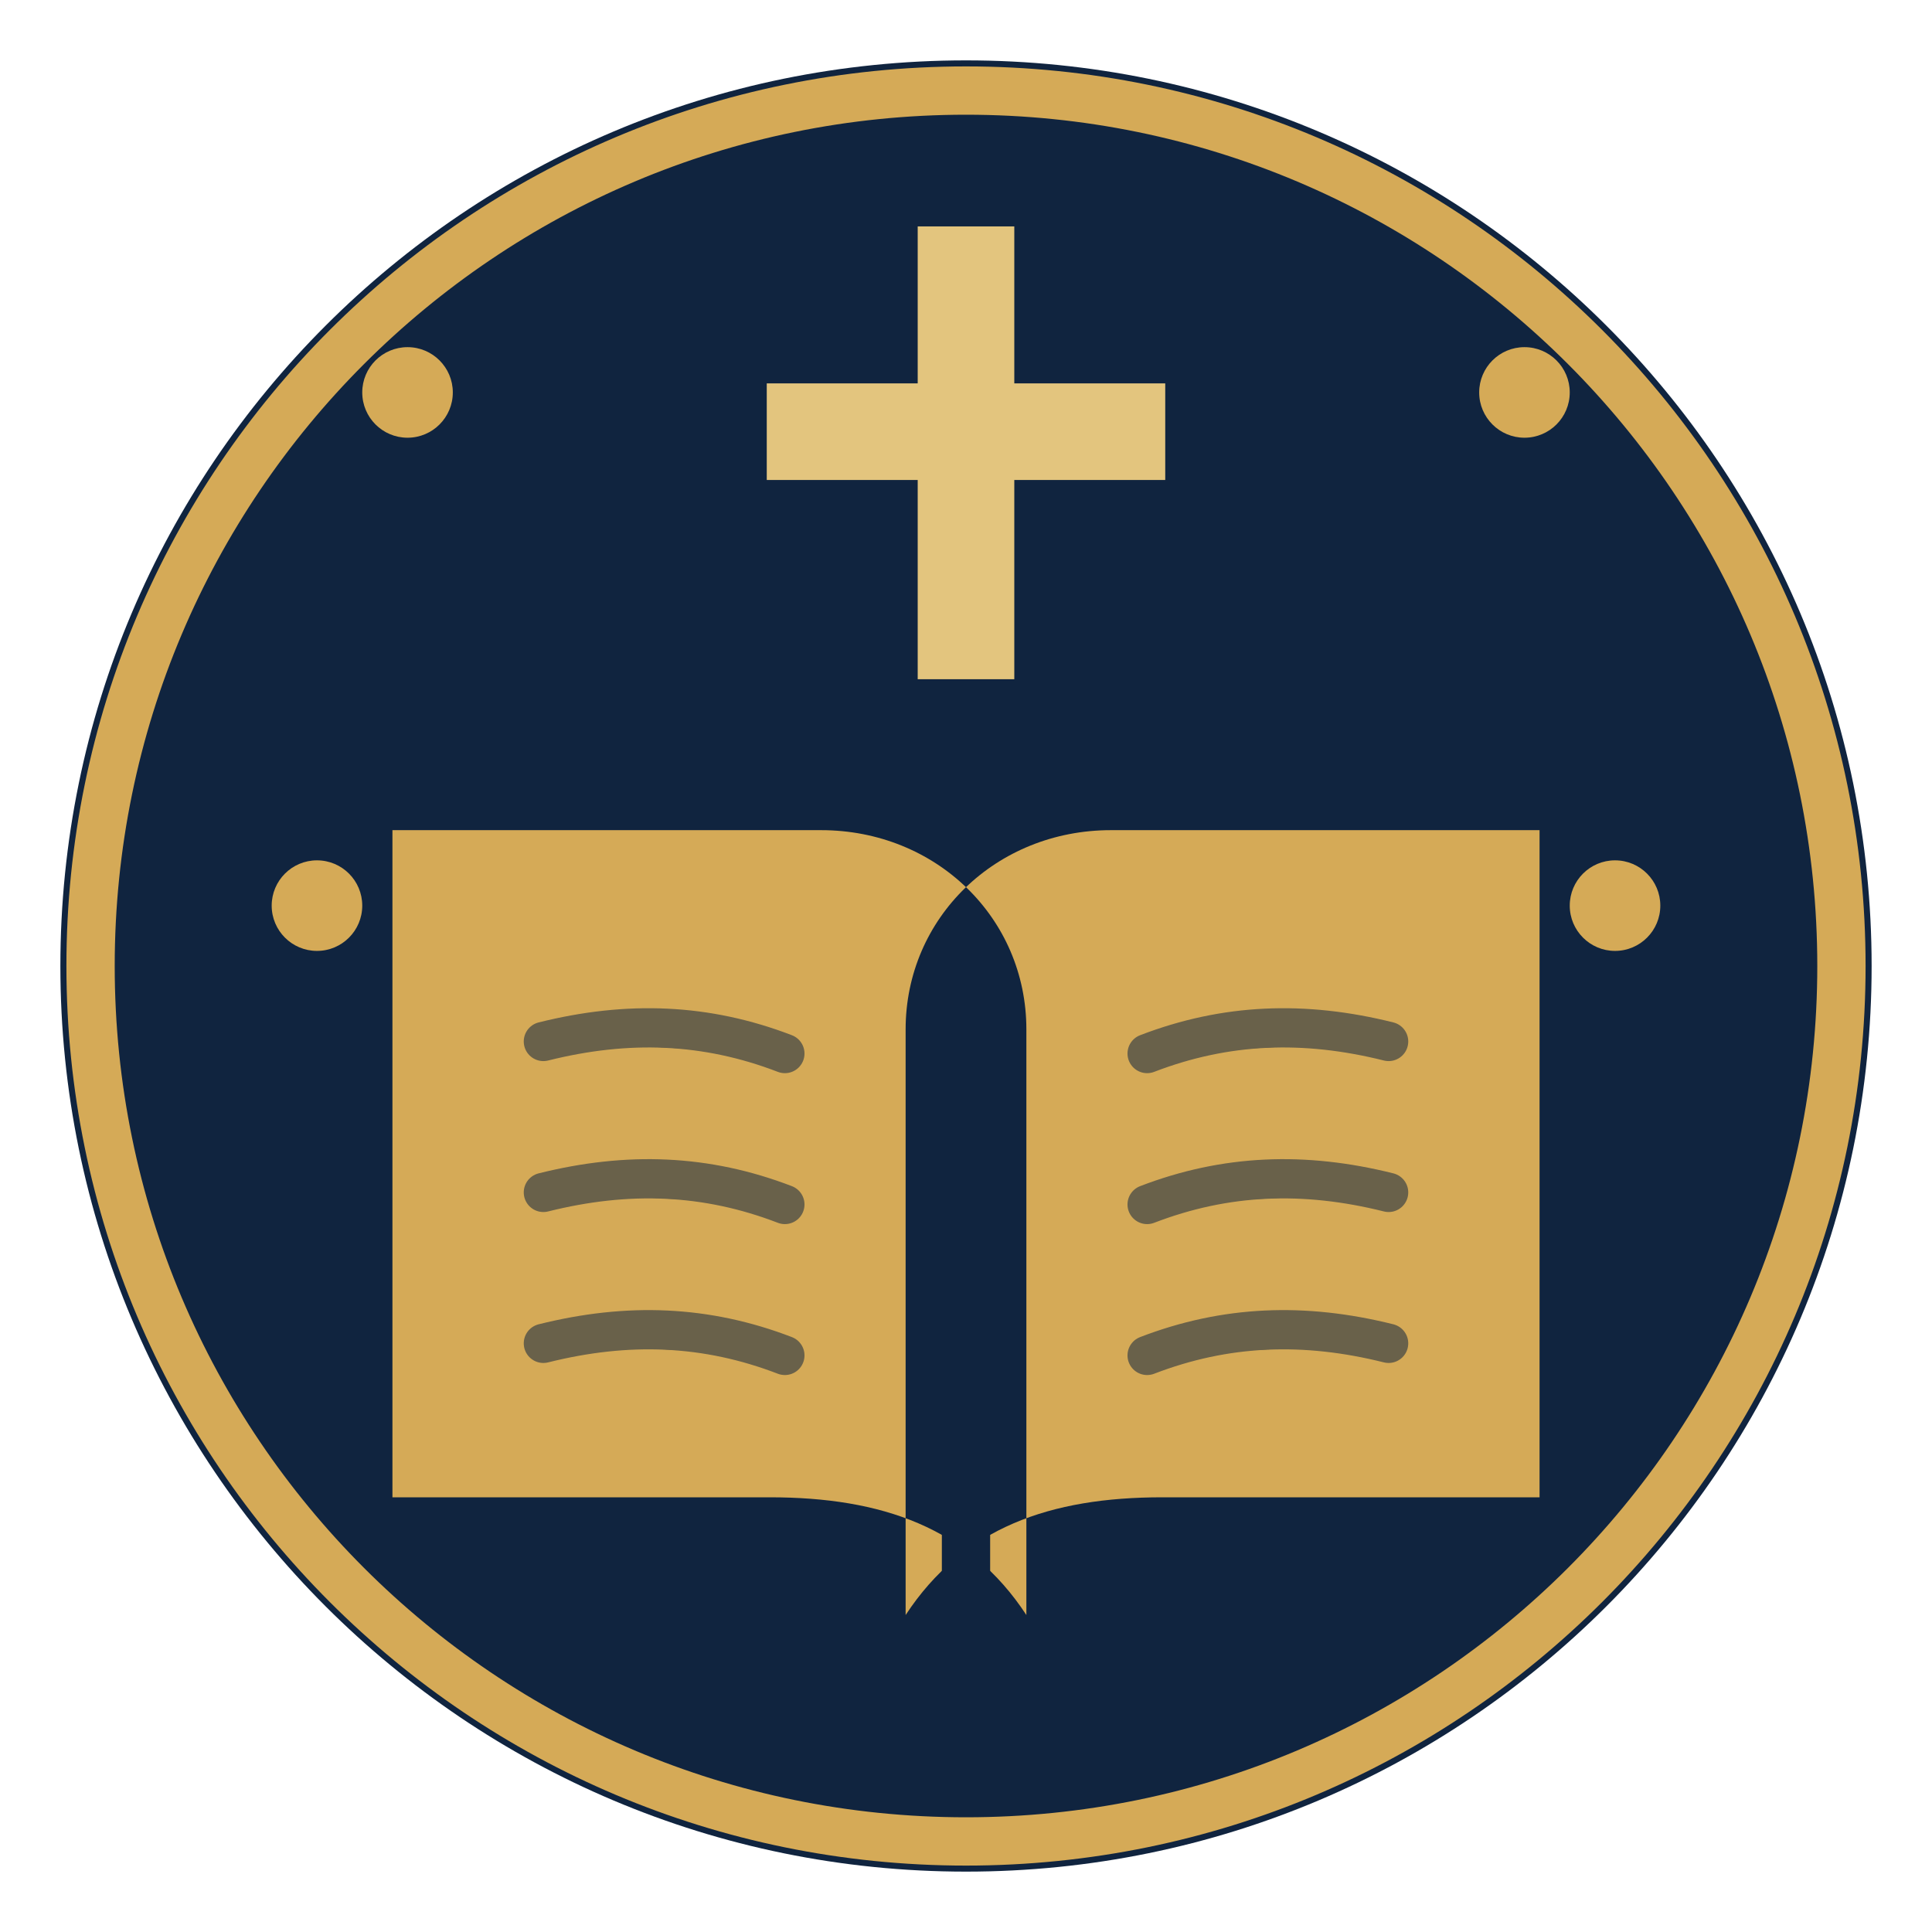
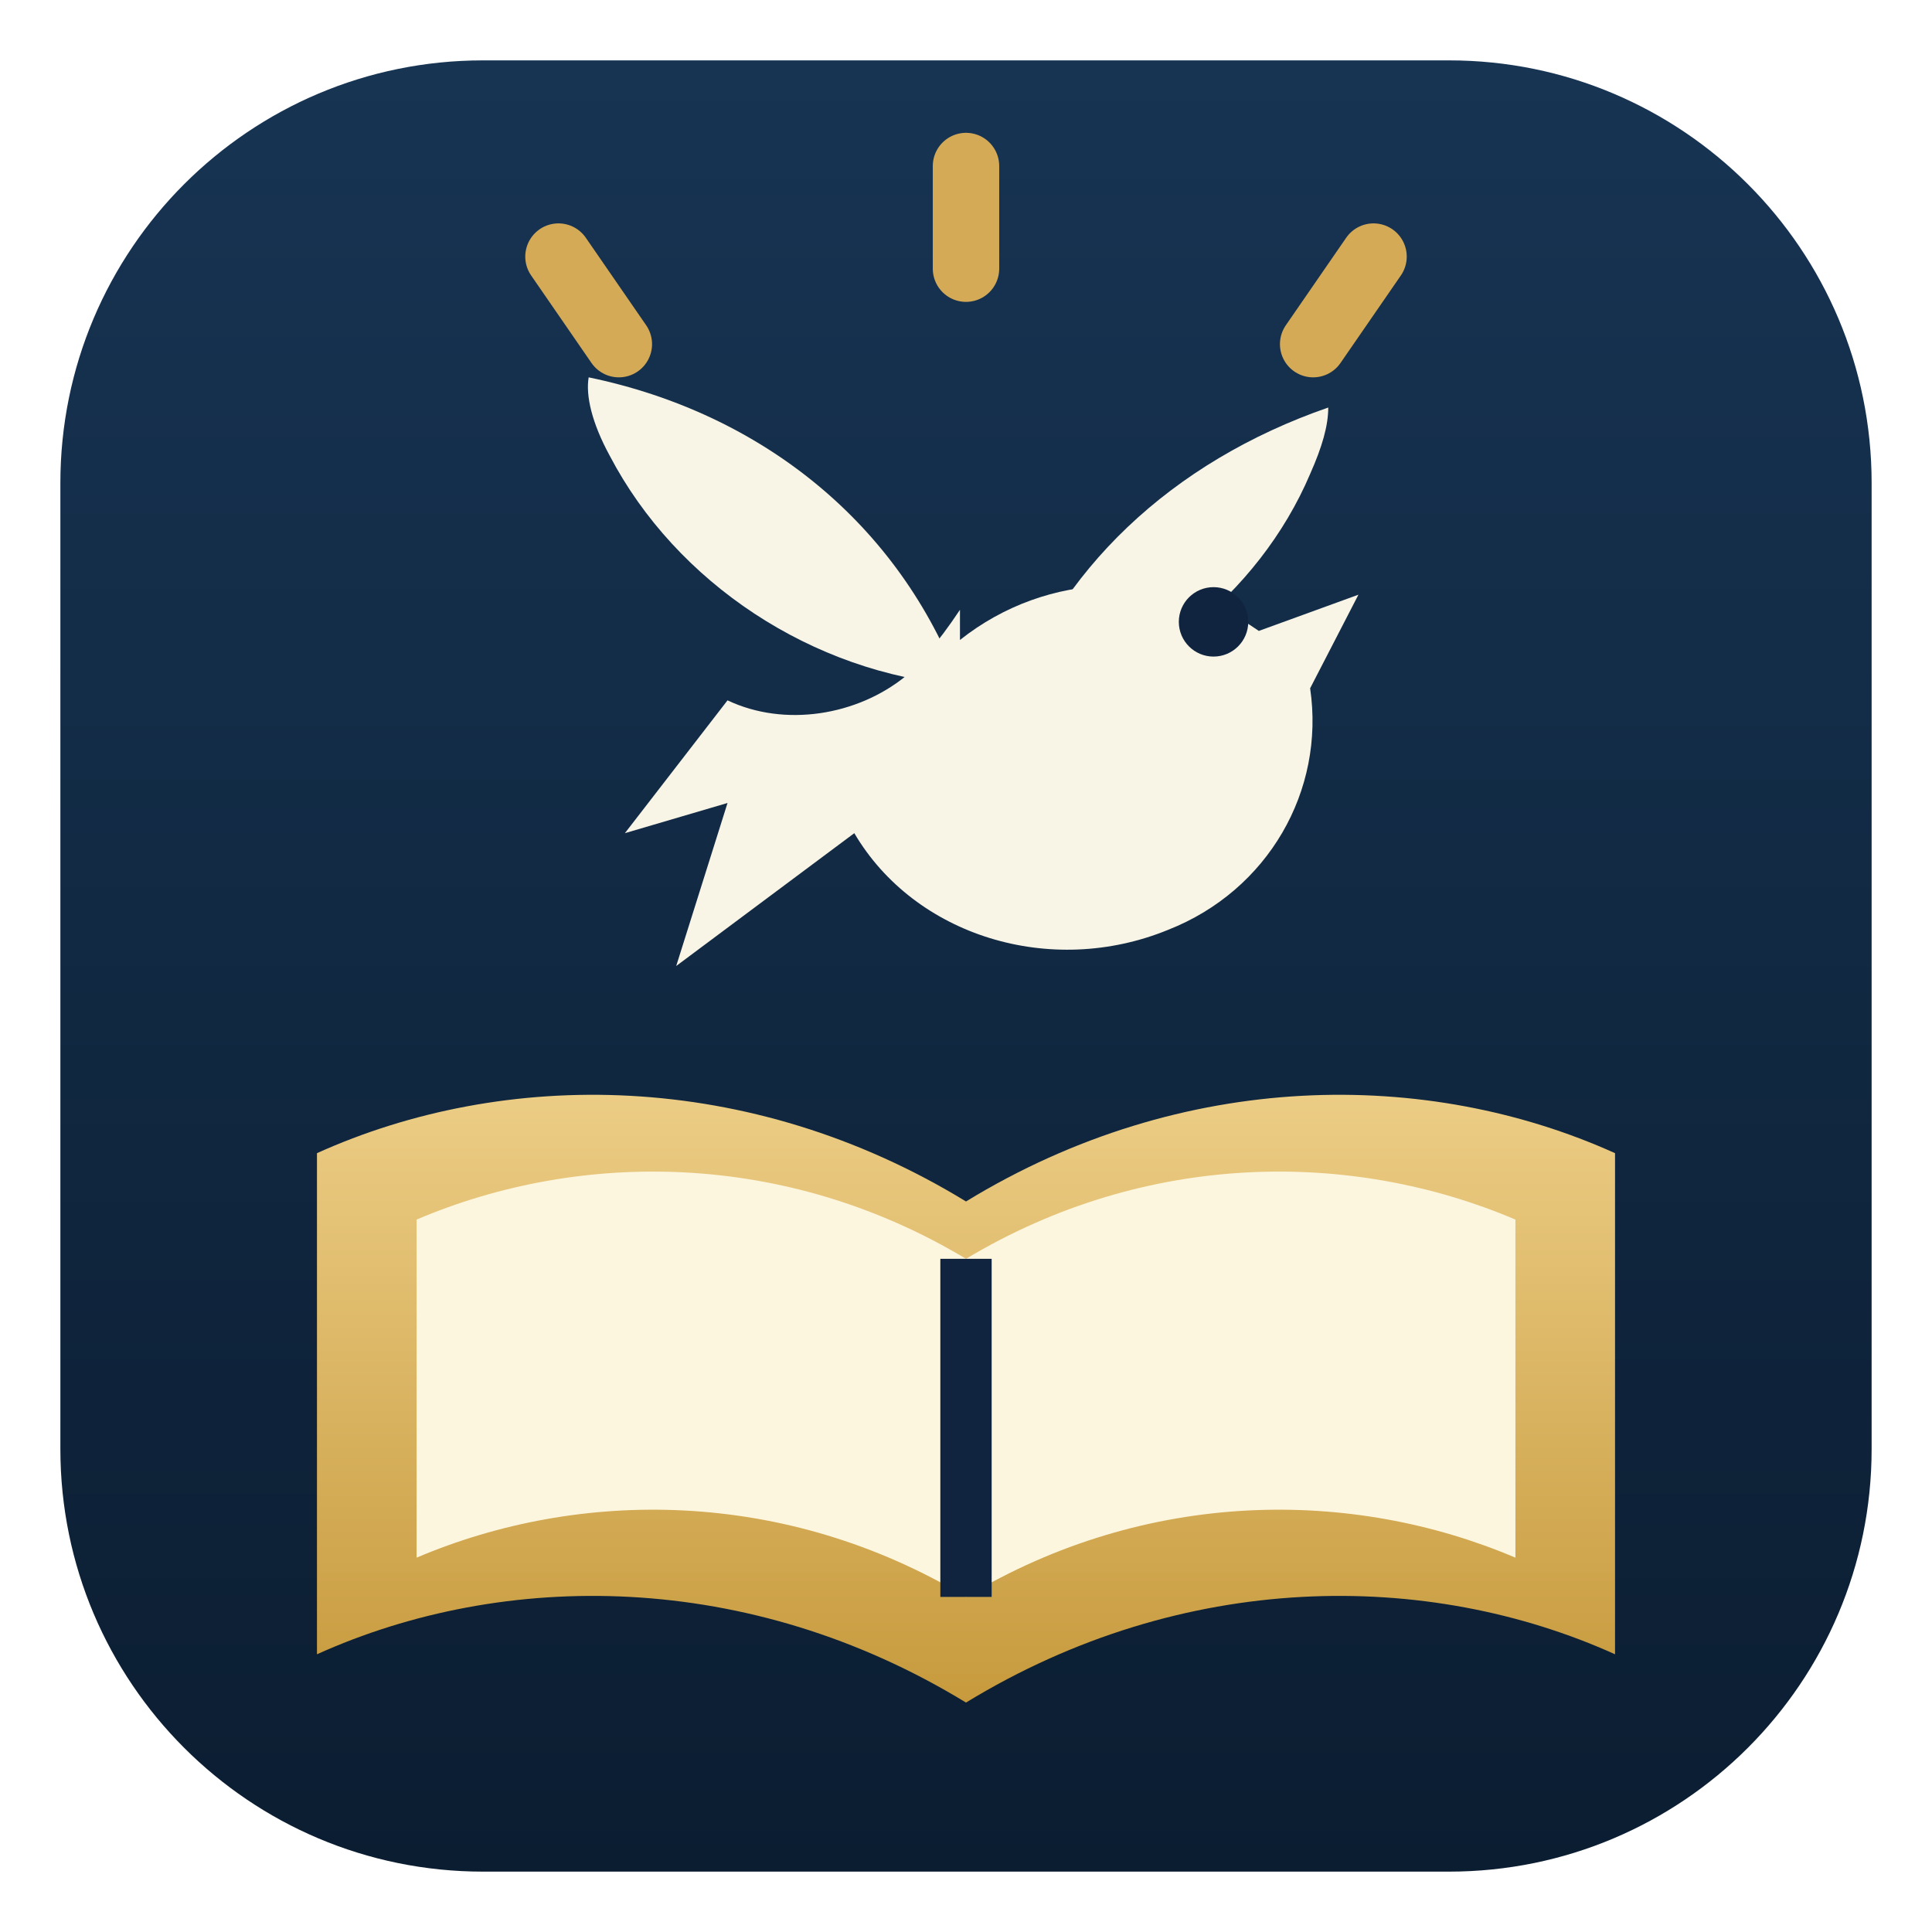
- <svg xmlns="http://www.w3.org/2000/svg" viewBox="0 0 64 64" role="img" aria-label="Comparative Gospel Harmony logo">
-   <circle cx="32" cy="32" r="30" fill="#10243f" />
-   <circle cx="32" cy="32" r="29" fill="none" stroke="#d5aa57" stroke-width="1.6" />
-   <path d="M30.4 7.5h3.2v5.2h5v3.2h-5v6.6h-3.2v-6.6h-5v-3.2h5z" fill="#e3c57e" />
-   <g fill="#d5aa57">
-     <circle cx="13.5" cy="13" r="1.5" />
-     <circle cx="50.5" cy="13" r="1.5" />
-     <circle cx="10.5" cy="30" r="1.5" />
-     <circle cx="53.5" cy="30" r="1.5" />
+ <svg xmlns="http://www.w3.org/2000/svg" viewBox="0 0 64 64" role="img" aria-label="Gospel Harmony logo — dove over open Bible">
+   <defs>
+     <linearGradient id="bg" x1="0" y1="0" x2="0" y2="1">
+       <stop offset="0" stop-color="#173453" />
+       <stop offset="1" stop-color="#0b1d31" />
+     </linearGradient>
+     <linearGradient id="gold" x1="0" y1="0" x2="0" y2="1">
+       <stop offset="0" stop-color="#eccd85" />
+       <stop offset="1" stop-color="#c79a3d" />
+     </linearGradient>
+   </defs>
+   <rect x="2" y="2" width="60" height="60" rx="14" fill="url(#bg)" />
+   <g stroke="#d5aa57" stroke-width="2.2" stroke-linecap="round">
+     <path d="M32 5.5v3.4" />
+     <path d="M18.5 8.5l2 2.9" />
+     <path d="M45.5 8.5l-2 2.9" />
  </g>
-   <path d="M13 27.5h14.2c3.8 0 6.8 2.9 6.8 6.6v19.4c-1.9-2.9-4.8-3.9-8.5-3.9H13zM51 27.5H36.8c-3.8 0-6.8 2.9-6.8 6.6v19.4c1.9-2.9 4.8-3.9 8.5-3.9H51z" fill="#d5aa57" />
-   <path d="M32 33.5v19" stroke="#10243f" stroke-width="1.6" />
-   <g stroke="#10243f" stroke-width="1.3" stroke-linecap="round" opacity=".55">
-     <path d="M18 34.5c2.8-.7 5.4-.6 8 .4" />
-     <path d="M18 39.5c2.8-.7 5.4-.6 8 .4" />
-     <path d="M18 44.5c2.8-.7 5.4-.6 8 .4" />
-     <path d="M38 34.9c2.6-1 5.2-1.1 8-.4" />
-     <path d="M38 39.9c2.6-1 5.2-1.1 8-.4" />
-     <path d="M38 44.9c2.6-1 5.2-1.1 8-.4" />
+   <g fill="#f8f4e6">
+     <path d="M19.5 12.5c5.8 1.2 10.3 4.9 12.3 10.2-4.9-.4-9.4-3.4-11.6-7.6-.6-1.1-.8-2-.7-2.6z" />
+     <path d="M44 13.5c-5.2 1.8-9 5.4-10.6 10.1 4.4-.8 8.3-3.9 10-7.9.4-.9.6-1.6.6-2.2z" />
+     <path d="M31.8 21.2c2.9-2.3 6.9-2.4 9.9-.3l3.3-1.2-1.6 3.1c.5 3.4-1.4 6.7-4.7 8-3.9 1.6-8.4.2-10.4-3.2l-5.9 4.4 1.7-5.4-3.4 1 3.4-4.4c1.9.9 4.3.5 5.9-.8.5-.5 1-1 1.8-2.2z" />
+     <circle cx="40.2" cy="20.6" r="1.15" fill="#10243f" />
  </g>
+   <path d="M10.5 38.2c6.2-2.8 14.3-2.8 21.5 1.6 7.2-4.4 15.3-4.4 21.5-1.6v16.6c-6.2-2.8-14.3-2.8-21.5 1.6-7.2-4.4-15.3-4.4-21.5-1.6z" fill="url(#gold)" />
+   <path d="M13.8 40.4c5.4-2.3 12.2-2.3 18.2 1.3 6-3.6 12.8-3.6 18.2-1.3v11.2c-5.4-2.3-12.2-2.3-18.2 1.3-6-3.6-12.8-3.6-18.2-1.3z" fill="#fdf6df" />
+   <path d="M32 41.7v11.2" stroke="#10243f" stroke-width="1.7" />
</svg>
